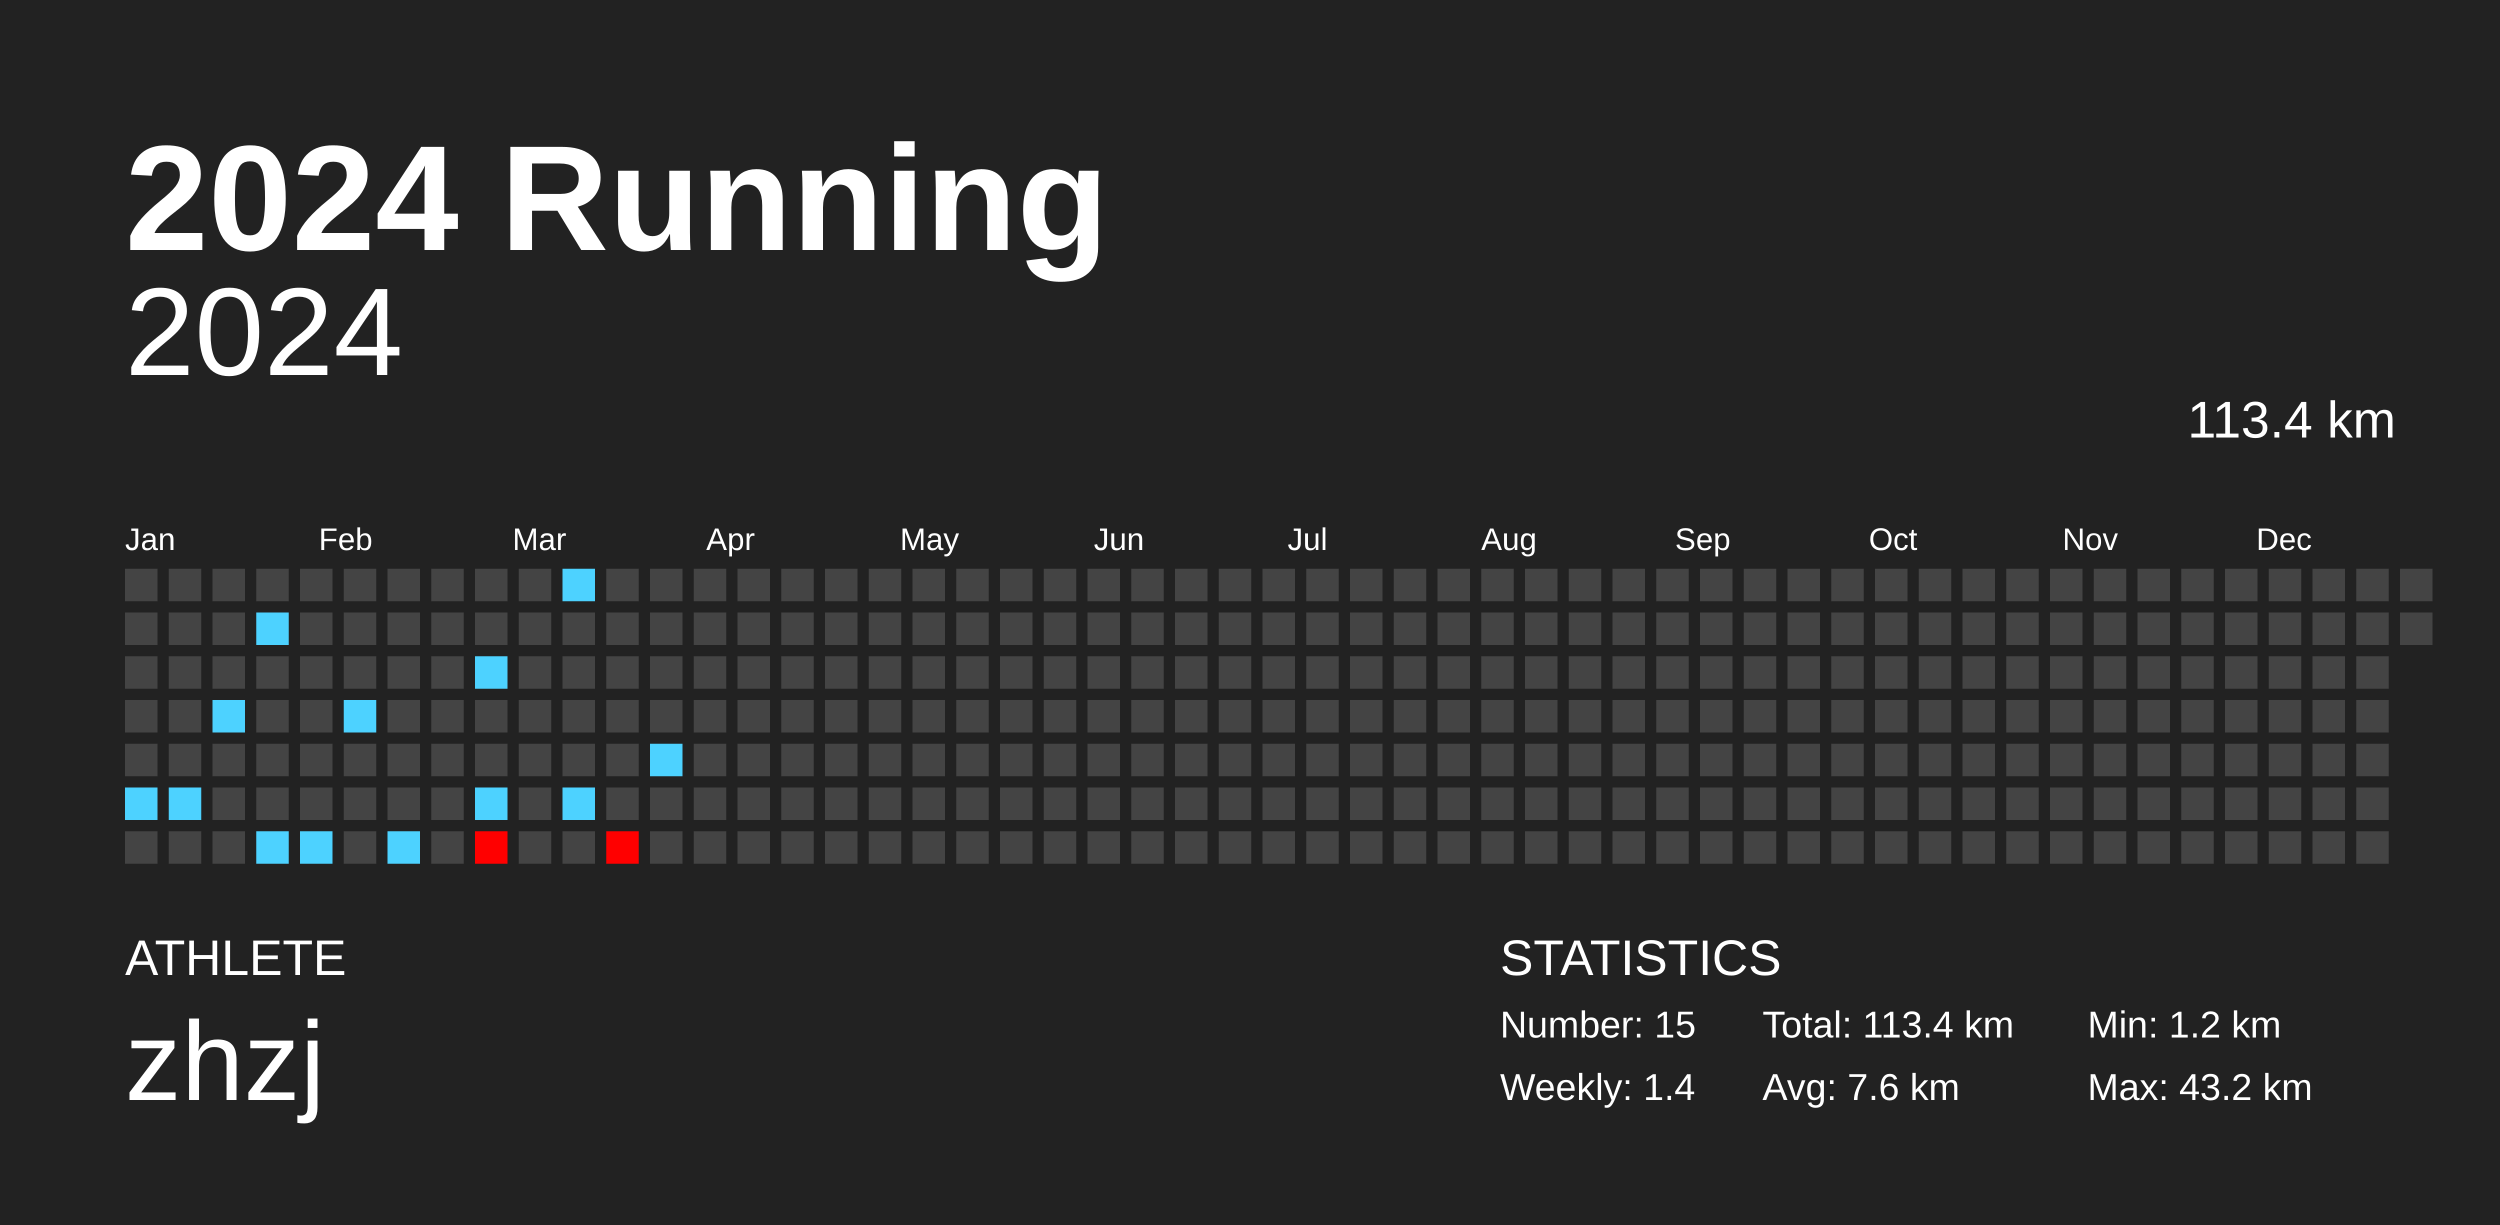
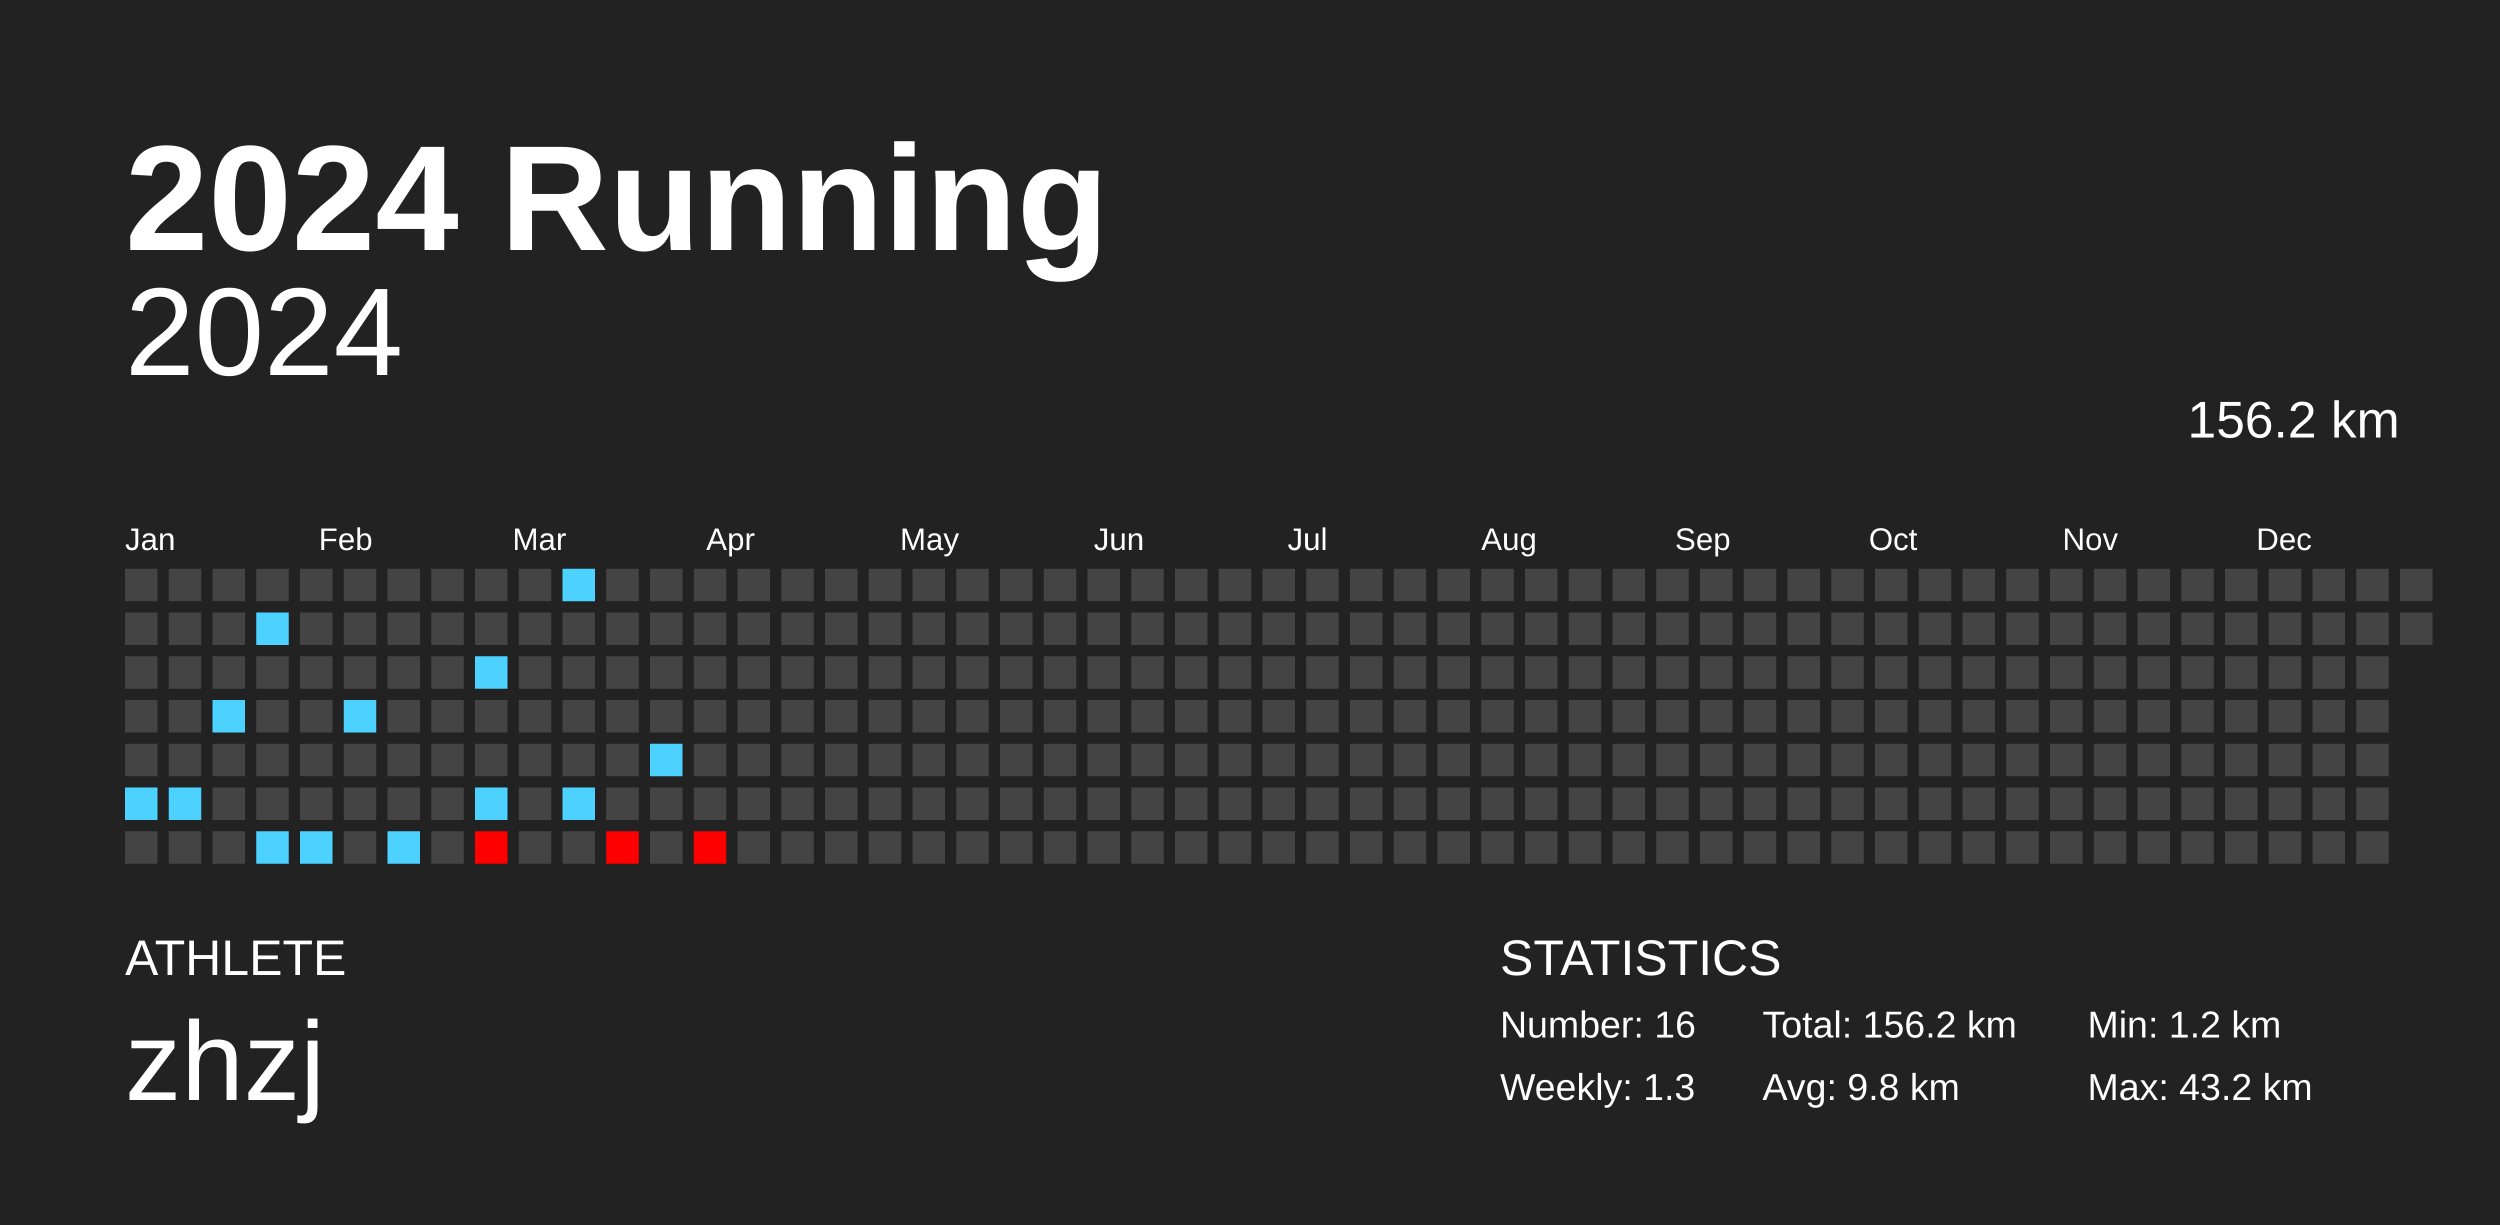
<svg xmlns="http://www.w3.org/2000/svg" baseProfile="full" height="98mm" version="1.1" viewBox="0,0,200,98" width="200mm">
  <defs />
  <rect fill="#222222" height="98" width="200" x="0" y="0" />
  <text fill="#FFFFFF" style="font-size:12px; font-family:Arial; font-weight:bold;" x="10" y="20">2024 Running</text>
  <text fill="#FFFFFF" style="font-size:4px; font-family:Arial" x="10" y="78">ATHLETE</text>
  <text fill="#FFFFFF" style="font-size:9px; font-family:Arial" x="10" y="88">zhzj</text>
  <text fill="#FFFFFF" style="font-size:4px; font-family:Arial" x="120" y="78">STATISTICS</text>
-   <text fill="#FFFFFF" style="font-size:3px; font-family:Arial" x="120" y="83">Number: 15</text>
-   <text fill="#FFFFFF" style="font-size:3px; font-family:Arial" x="120" y="88">Weekly: 1.4</text>
-   <text fill="#FFFFFF" style="font-size:3px; font-family:Arial" x="141" y="83">Total: 113.4 km</text>
-   <text fill="#FFFFFF" style="font-size:3px; font-family:Arial" x="141" y="88">Avg: 7.6 km</text>
+   <text fill="#FFFFFF" style="font-size:3px; font-family:Arial" x="120" y="83">Number: 16</text>
+   <text fill="#FFFFFF" style="font-size:3px; font-family:Arial" x="120" y="88">Weekly: 1.3</text>
+   <text fill="#FFFFFF" style="font-size:3px; font-family:Arial" x="141" y="83">Total: 156.2 km</text>
+   <text fill="#FFFFFF" style="font-size:3px; font-family:Arial" x="141" y="88">Avg: 9.8 km</text>
  <text fill="#FFFFFF" style="font-size:3px; font-family:Arial" x="167" y="83">Min: 1.2 km</text>
  <text fill="#FFFFFF" style="font-size:3px; font-family:Arial" x="167" y="88">Max: 43.2 km</text>
  <text alignment-baseline="hanging" fill="#FFFFFF" style="font-size:10.0px; font-family:Arial;" x="10" y="30">2024</text>
-   <text alignment-baseline="hanging" fill="#FFFFFF" style="font-size:4.125px; font-family:Arial;" x="175" y="35">113.4 km</text>
+   <text alignment-baseline="hanging" fill="#FFFFFF" style="font-size:4.125px; font-family:Arial;" x="175" y="35">156.2 km</text>
  <text fill="#FFFFFF" style="font-size:2.5px; font-family:Arial" x="10.0" y="44">Jan</text>
  <text fill="#FFFFFF" style="font-size:2.5px; font-family:Arial" x="25.5" y="44">Feb</text>
  <text fill="#FFFFFF" style="font-size:2.5px; font-family:Arial" x="41.0" y="44">Mar</text>
  <text fill="#FFFFFF" style="font-size:2.5px; font-family:Arial" x="56.5" y="44">Apr</text>
  <text fill="#FFFFFF" style="font-size:2.5px; font-family:Arial" x="72.0" y="44">May</text>
  <text fill="#FFFFFF" style="font-size:2.5px; font-family:Arial" x="87.5" y="44">Jun</text>
  <text fill="#FFFFFF" style="font-size:2.5px; font-family:Arial" x="103.0" y="44">Jul</text>
  <text fill="#FFFFFF" style="font-size:2.5px; font-family:Arial" x="118.5" y="44">Aug</text>
  <text fill="#FFFFFF" style="font-size:2.5px; font-family:Arial" x="134.0" y="44">Sep</text>
  <text fill="#FFFFFF" style="font-size:2.5px; font-family:Arial" x="149.5" y="44">Oct</text>
  <text fill="#FFFFFF" style="font-size:2.5px; font-family:Arial" x="165.0" y="44">Nov</text>
  <text fill="#FFFFFF" style="font-size:2.5px; font-family:Arial" x="180.5" y="44">Dec</text>
  <rect fill="#444444" height="2.6" width="2.6" x="10.0" y="45.5" />
  <rect fill="#444444" height="2.6" width="2.6" x="10.0" y="49.0" />
  <rect fill="#444444" height="2.6" width="2.6" x="10.0" y="52.5" />
  <rect fill="#444444" height="2.6" width="2.6" x="10.0" y="56.0" />
  <rect fill="#444444" height="2.6" width="2.6" x="10.0" y="59.5" />
  <rect fill="#4dd2ff" height="2.6" width="2.6" x="10.0" y="63.0" />
  <rect fill="#444444" height="2.6" width="2.6" x="10.0" y="66.5" />
  <rect fill="#444444" height="2.6" width="2.6" x="13.5" y="45.5" />
  <rect fill="#444444" height="2.6" width="2.6" x="13.5" y="49.0" />
  <rect fill="#444444" height="2.6" width="2.6" x="13.5" y="52.5" />
  <rect fill="#444444" height="2.6" width="2.6" x="13.5" y="56.0" />
  <rect fill="#444444" height="2.6" width="2.6" x="13.5" y="59.5" />
  <rect fill="#4dd2ff" height="2.6" width="2.6" x="13.5" y="63.0" />
  <rect fill="#444444" height="2.6" width="2.6" x="13.5" y="66.5" />
  <rect fill="#444444" height="2.6" width="2.6" x="17.0" y="45.5" />
  <rect fill="#444444" height="2.6" width="2.6" x="17.0" y="49.0" />
  <rect fill="#444444" height="2.6" width="2.6" x="17.0" y="52.5" />
  <rect fill="#4dd2ff" height="2.6" width="2.6" x="17.0" y="56.0" />
  <rect fill="#444444" height="2.6" width="2.6" x="17.0" y="59.5" />
  <rect fill="#444444" height="2.6" width="2.6" x="17.0" y="63.0" />
  <rect fill="#444444" height="2.6" width="2.6" x="17.0" y="66.5" />
  <rect fill="#444444" height="2.6" width="2.6" x="20.5" y="45.5" />
  <rect fill="#4dd2ff" height="2.6" width="2.6" x="20.5" y="49.0" />
  <rect fill="#444444" height="2.6" width="2.6" x="20.5" y="52.5" />
  <rect fill="#444444" height="2.6" width="2.6" x="20.5" y="56.0" />
  <rect fill="#444444" height="2.6" width="2.6" x="20.5" y="59.5" />
  <rect fill="#444444" height="2.6" width="2.6" x="20.5" y="63.0" />
  <rect fill="#4dd2ff" height="2.6" width="2.6" x="20.5" y="66.5" />
  <rect fill="#444444" height="2.6" width="2.6" x="24.0" y="45.5" />
  <rect fill="#444444" height="2.6" width="2.6" x="24.0" y="49.0" />
  <rect fill="#444444" height="2.6" width="2.6" x="24.0" y="52.5" />
  <rect fill="#444444" height="2.6" width="2.6" x="24.0" y="56.0" />
  <rect fill="#444444" height="2.6" width="2.6" x="24.0" y="59.5" />
  <rect fill="#444444" height="2.6" width="2.6" x="24.0" y="63.0" />
  <rect fill="#4dd2ff" height="2.6" width="2.6" x="24.0" y="66.5" />
  <rect fill="#444444" height="2.6" width="2.6" x="27.5" y="45.5" />
  <rect fill="#444444" height="2.6" width="2.6" x="27.5" y="49.0" />
  <rect fill="#444444" height="2.6" width="2.6" x="27.5" y="52.5" />
  <rect fill="#4dd2ff" height="2.6" width="2.6" x="27.5" y="56.0" />
  <rect fill="#444444" height="2.6" width="2.6" x="27.5" y="59.5" />
  <rect fill="#444444" height="2.6" width="2.6" x="27.5" y="63.0" />
  <rect fill="#444444" height="2.6" width="2.6" x="27.5" y="66.5" />
  <rect fill="#444444" height="2.6" width="2.6" x="31.0" y="45.5" />
  <rect fill="#444444" height="2.6" width="2.6" x="31.0" y="49.0" />
  <rect fill="#444444" height="2.6" width="2.6" x="31.0" y="52.5" />
  <rect fill="#444444" height="2.6" width="2.6" x="31.0" y="56.0" />
  <rect fill="#444444" height="2.6" width="2.6" x="31.0" y="59.5" />
  <rect fill="#444444" height="2.6" width="2.6" x="31.0" y="63.0" />
  <rect fill="#4dd2ff" height="2.6" width="2.6" x="31.0" y="66.5" />
  <rect fill="#444444" height="2.6" width="2.6" x="34.5" y="45.5" />
  <rect fill="#444444" height="2.6" width="2.6" x="34.5" y="49.0" />
  <rect fill="#444444" height="2.6" width="2.6" x="34.5" y="52.5" />
  <rect fill="#444444" height="2.6" width="2.6" x="34.5" y="56.0" />
  <rect fill="#444444" height="2.6" width="2.6" x="34.5" y="59.5" />
  <rect fill="#444444" height="2.6" width="2.6" x="34.5" y="63.0" />
  <rect fill="#444444" height="2.6" width="2.6" x="34.5" y="66.5" />
  <rect fill="#444444" height="2.6" width="2.6" x="38.0" y="45.5" />
  <rect fill="#444444" height="2.6" width="2.6" x="38.0" y="49.0" />
  <rect fill="#4dd2ff" height="2.6" width="2.6" x="38.0" y="52.5" />
  <rect fill="#444444" height="2.6" width="2.6" x="38.0" y="56.0" />
  <rect fill="#444444" height="2.6" width="2.6" x="38.0" y="59.5" />
  <rect fill="#4dd2ff" height="2.6" width="2.6" x="38.0" y="63.0" />
  <rect fill="red" height="2.6" width="2.6" x="38.0" y="66.5" />
  <rect fill="#444444" height="2.6" width="2.6" x="41.5" y="45.5" />
  <rect fill="#444444" height="2.6" width="2.6" x="41.5" y="49.0" />
  <rect fill="#444444" height="2.6" width="2.6" x="41.5" y="52.5" />
  <rect fill="#444444" height="2.6" width="2.6" x="41.5" y="56.0" />
  <rect fill="#444444" height="2.6" width="2.6" x="41.5" y="59.5" />
  <rect fill="#444444" height="2.6" width="2.6" x="41.5" y="63.0" />
  <rect fill="#444444" height="2.6" width="2.6" x="41.5" y="66.5" />
  <rect fill="#4dd2ff" height="2.6" width="2.6" x="45.0" y="45.5" />
  <rect fill="#444444" height="2.6" width="2.6" x="45.0" y="49.0" />
  <rect fill="#444444" height="2.6" width="2.6" x="45.0" y="52.5" />
  <rect fill="#444444" height="2.6" width="2.6" x="45.0" y="56.0" />
  <rect fill="#444444" height="2.6" width="2.6" x="45.0" y="59.5" />
  <rect fill="#4dd2ff" height="2.6" width="2.6" x="45.0" y="63.0" />
  <rect fill="#444444" height="2.6" width="2.6" x="45.0" y="66.5" />
  <rect fill="#444444" height="2.6" width="2.6" x="48.5" y="45.5" />
  <rect fill="#444444" height="2.6" width="2.6" x="48.5" y="49.0" />
  <rect fill="#444444" height="2.6" width="2.6" x="48.5" y="52.5" />
  <rect fill="#444444" height="2.6" width="2.6" x="48.5" y="56.0" />
  <rect fill="#444444" height="2.6" width="2.6" x="48.5" y="59.5" />
  <rect fill="#444444" height="2.6" width="2.6" x="48.5" y="63.0" />
  <rect fill="red" height="2.6" width="2.6" x="48.5" y="66.5" />
  <rect fill="#444444" height="2.6" width="2.6" x="52.0" y="45.5" />
  <rect fill="#444444" height="2.6" width="2.6" x="52.0" y="49.0" />
  <rect fill="#444444" height="2.6" width="2.6" x="52.0" y="52.5" />
  <rect fill="#444444" height="2.6" width="2.6" x="52.0" y="56.0" />
  <rect fill="#4dd2ff" height="2.6" width="2.6" x="52.0" y="59.5" />
  <rect fill="#444444" height="2.6" width="2.6" x="52.0" y="63.0" />
  <rect fill="#444444" height="2.6" width="2.6" x="52.0" y="66.5" />
  <rect fill="#444444" height="2.6" width="2.6" x="55.5" y="45.5" />
  <rect fill="#444444" height="2.6" width="2.6" x="55.5" y="49.0" />
  <rect fill="#444444" height="2.6" width="2.6" x="55.5" y="52.5" />
  <rect fill="#444444" height="2.6" width="2.6" x="55.5" y="56.0" />
  <rect fill="#444444" height="2.6" width="2.6" x="55.5" y="59.5" />
  <rect fill="#444444" height="2.6" width="2.6" x="55.5" y="63.0" />
-   <rect fill="#444444" height="2.6" width="2.6" x="55.5" y="66.5" />
+   <rect fill="red" height="2.6" width="2.6" x="55.5" y="66.5" />
  <rect fill="#444444" height="2.6" width="2.6" x="59.0" y="45.5" />
  <rect fill="#444444" height="2.6" width="2.6" x="59.0" y="49.0" />
  <rect fill="#444444" height="2.6" width="2.6" x="59.0" y="52.5" />
  <rect fill="#444444" height="2.6" width="2.6" x="59.0" y="56.0" />
  <rect fill="#444444" height="2.6" width="2.6" x="59.0" y="59.5" />
  <rect fill="#444444" height="2.6" width="2.6" x="59.0" y="63.0" />
  <rect fill="#444444" height="2.6" width="2.6" x="59.0" y="66.5" />
  <rect fill="#444444" height="2.6" width="2.6" x="62.5" y="45.5" />
  <rect fill="#444444" height="2.6" width="2.6" x="62.5" y="49.0" />
  <rect fill="#444444" height="2.6" width="2.6" x="62.5" y="52.5" />
  <rect fill="#444444" height="2.6" width="2.6" x="62.5" y="56.0" />
  <rect fill="#444444" height="2.6" width="2.6" x="62.5" y="59.5" />
  <rect fill="#444444" height="2.6" width="2.6" x="62.5" y="63.0" />
  <rect fill="#444444" height="2.6" width="2.6" x="62.5" y="66.5" />
  <rect fill="#444444" height="2.6" width="2.6" x="66.0" y="45.5" />
  <rect fill="#444444" height="2.6" width="2.6" x="66.0" y="49.0" />
  <rect fill="#444444" height="2.6" width="2.6" x="66.0" y="52.5" />
  <rect fill="#444444" height="2.6" width="2.6" x="66.0" y="56.0" />
  <rect fill="#444444" height="2.6" width="2.6" x="66.0" y="59.5" />
  <rect fill="#444444" height="2.6" width="2.6" x="66.0" y="63.0" />
  <rect fill="#444444" height="2.6" width="2.6" x="66.0" y="66.5" />
  <rect fill="#444444" height="2.6" width="2.6" x="69.5" y="45.5" />
  <rect fill="#444444" height="2.6" width="2.6" x="69.5" y="49.0" />
  <rect fill="#444444" height="2.6" width="2.6" x="69.5" y="52.5" />
  <rect fill="#444444" height="2.6" width="2.6" x="69.5" y="56.0" />
  <rect fill="#444444" height="2.6" width="2.6" x="69.5" y="59.5" />
  <rect fill="#444444" height="2.6" width="2.6" x="69.5" y="63.0" />
  <rect fill="#444444" height="2.6" width="2.6" x="69.5" y="66.5" />
  <rect fill="#444444" height="2.6" width="2.6" x="73.0" y="45.5" />
  <rect fill="#444444" height="2.6" width="2.6" x="73.0" y="49.0" />
  <rect fill="#444444" height="2.6" width="2.6" x="73.0" y="52.5" />
  <rect fill="#444444" height="2.6" width="2.6" x="73.0" y="56.0" />
  <rect fill="#444444" height="2.6" width="2.6" x="73.0" y="59.5" />
  <rect fill="#444444" height="2.6" width="2.6" x="73.0" y="63.0" />
  <rect fill="#444444" height="2.6" width="2.6" x="73.0" y="66.5" />
  <rect fill="#444444" height="2.6" width="2.6" x="76.5" y="45.5" />
  <rect fill="#444444" height="2.6" width="2.6" x="76.5" y="49.0" />
  <rect fill="#444444" height="2.6" width="2.6" x="76.5" y="52.5" />
  <rect fill="#444444" height="2.6" width="2.6" x="76.5" y="56.0" />
  <rect fill="#444444" height="2.6" width="2.6" x="76.5" y="59.5" />
  <rect fill="#444444" height="2.6" width="2.6" x="76.5" y="63.0" />
  <rect fill="#444444" height="2.6" width="2.6" x="76.5" y="66.5" />
  <rect fill="#444444" height="2.6" width="2.6" x="80.0" y="45.5" />
  <rect fill="#444444" height="2.6" width="2.6" x="80.0" y="49.0" />
  <rect fill="#444444" height="2.6" width="2.6" x="80.0" y="52.5" />
  <rect fill="#444444" height="2.6" width="2.6" x="80.0" y="56.0" />
  <rect fill="#444444" height="2.6" width="2.6" x="80.0" y="59.5" />
  <rect fill="#444444" height="2.6" width="2.6" x="80.0" y="63.0" />
  <rect fill="#444444" height="2.6" width="2.6" x="80.0" y="66.5" />
  <rect fill="#444444" height="2.6" width="2.6" x="83.5" y="45.5" />
  <rect fill="#444444" height="2.6" width="2.6" x="83.5" y="49.0" />
  <rect fill="#444444" height="2.6" width="2.6" x="83.5" y="52.5" />
  <rect fill="#444444" height="2.6" width="2.6" x="83.5" y="56.0" />
  <rect fill="#444444" height="2.6" width="2.6" x="83.5" y="59.5" />
  <rect fill="#444444" height="2.6" width="2.6" x="83.5" y="63.0" />
  <rect fill="#444444" height="2.6" width="2.6" x="83.5" y="66.5" />
  <rect fill="#444444" height="2.6" width="2.6" x="87.0" y="45.5" />
  <rect fill="#444444" height="2.6" width="2.6" x="87.0" y="49.0" />
  <rect fill="#444444" height="2.6" width="2.6" x="87.0" y="52.5" />
  <rect fill="#444444" height="2.6" width="2.6" x="87.0" y="56.0" />
  <rect fill="#444444" height="2.6" width="2.6" x="87.0" y="59.5" />
  <rect fill="#444444" height="2.6" width="2.6" x="87.0" y="63.0" />
  <rect fill="#444444" height="2.6" width="2.6" x="87.0" y="66.5" />
  <rect fill="#444444" height="2.6" width="2.6" x="90.5" y="45.5" />
  <rect fill="#444444" height="2.6" width="2.6" x="90.5" y="49.0" />
  <rect fill="#444444" height="2.6" width="2.6" x="90.5" y="52.5" />
  <rect fill="#444444" height="2.6" width="2.6" x="90.5" y="56.0" />
  <rect fill="#444444" height="2.6" width="2.6" x="90.5" y="59.5" />
  <rect fill="#444444" height="2.6" width="2.6" x="90.5" y="63.0" />
  <rect fill="#444444" height="2.6" width="2.6" x="90.5" y="66.5" />
  <rect fill="#444444" height="2.6" width="2.6" x="94.0" y="45.5" />
  <rect fill="#444444" height="2.6" width="2.6" x="94.0" y="49.0" />
  <rect fill="#444444" height="2.6" width="2.6" x="94.0" y="52.5" />
  <rect fill="#444444" height="2.6" width="2.6" x="94.0" y="56.0" />
  <rect fill="#444444" height="2.6" width="2.6" x="94.0" y="59.5" />
  <rect fill="#444444" height="2.6" width="2.6" x="94.0" y="63.0" />
  <rect fill="#444444" height="2.6" width="2.6" x="94.0" y="66.5" />
  <rect fill="#444444" height="2.6" width="2.6" x="97.5" y="45.5" />
  <rect fill="#444444" height="2.6" width="2.6" x="97.5" y="49.0" />
  <rect fill="#444444" height="2.6" width="2.6" x="97.5" y="52.5" />
  <rect fill="#444444" height="2.6" width="2.6" x="97.5" y="56.0" />
  <rect fill="#444444" height="2.6" width="2.6" x="97.5" y="59.5" />
  <rect fill="#444444" height="2.6" width="2.6" x="97.5" y="63.0" />
  <rect fill="#444444" height="2.6" width="2.6" x="97.5" y="66.5" />
  <rect fill="#444444" height="2.6" width="2.6" x="101.0" y="45.5" />
  <rect fill="#444444" height="2.6" width="2.6" x="101.0" y="49.0" />
  <rect fill="#444444" height="2.6" width="2.6" x="101.0" y="52.5" />
  <rect fill="#444444" height="2.6" width="2.6" x="101.0" y="56.0" />
  <rect fill="#444444" height="2.6" width="2.6" x="101.0" y="59.5" />
  <rect fill="#444444" height="2.6" width="2.6" x="101.0" y="63.0" />
  <rect fill="#444444" height="2.6" width="2.6" x="101.0" y="66.5" />
  <rect fill="#444444" height="2.6" width="2.6" x="104.5" y="45.5" />
  <rect fill="#444444" height="2.6" width="2.6" x="104.5" y="49.0" />
  <rect fill="#444444" height="2.6" width="2.6" x="104.5" y="52.5" />
  <rect fill="#444444" height="2.6" width="2.6" x="104.5" y="56.0" />
  <rect fill="#444444" height="2.6" width="2.6" x="104.5" y="59.5" />
  <rect fill="#444444" height="2.6" width="2.6" x="104.5" y="63.0" />
  <rect fill="#444444" height="2.6" width="2.6" x="104.5" y="66.5" />
  <rect fill="#444444" height="2.6" width="2.6" x="108.0" y="45.5" />
  <rect fill="#444444" height="2.6" width="2.6" x="108.0" y="49.0" />
  <rect fill="#444444" height="2.6" width="2.6" x="108.0" y="52.5" />
  <rect fill="#444444" height="2.6" width="2.6" x="108.0" y="56.0" />
  <rect fill="#444444" height="2.6" width="2.6" x="108.0" y="59.5" />
  <rect fill="#444444" height="2.6" width="2.6" x="108.0" y="63.0" />
  <rect fill="#444444" height="2.6" width="2.6" x="108.0" y="66.5" />
  <rect fill="#444444" height="2.6" width="2.6" x="111.5" y="45.5" />
  <rect fill="#444444" height="2.6" width="2.6" x="111.5" y="49.0" />
  <rect fill="#444444" height="2.6" width="2.6" x="111.5" y="52.5" />
  <rect fill="#444444" height="2.6" width="2.6" x="111.5" y="56.0" />
  <rect fill="#444444" height="2.6" width="2.6" x="111.5" y="59.5" />
  <rect fill="#444444" height="2.6" width="2.6" x="111.5" y="63.0" />
  <rect fill="#444444" height="2.6" width="2.6" x="111.5" y="66.5" />
  <rect fill="#444444" height="2.6" width="2.6" x="115.0" y="45.5" />
  <rect fill="#444444" height="2.6" width="2.6" x="115.0" y="49.0" />
  <rect fill="#444444" height="2.6" width="2.6" x="115.0" y="52.5" />
  <rect fill="#444444" height="2.6" width="2.6" x="115.0" y="56.0" />
  <rect fill="#444444" height="2.6" width="2.6" x="115.0" y="59.5" />
  <rect fill="#444444" height="2.6" width="2.6" x="115.0" y="63.0" />
  <rect fill="#444444" height="2.6" width="2.6" x="115.0" y="66.5" />
  <rect fill="#444444" height="2.6" width="2.6" x="118.5" y="45.5" />
  <rect fill="#444444" height="2.6" width="2.6" x="118.5" y="49.0" />
  <rect fill="#444444" height="2.6" width="2.6" x="118.5" y="52.5" />
  <rect fill="#444444" height="2.6" width="2.6" x="118.5" y="56.0" />
  <rect fill="#444444" height="2.6" width="2.6" x="118.5" y="59.5" />
  <rect fill="#444444" height="2.6" width="2.6" x="118.5" y="63.0" />
  <rect fill="#444444" height="2.6" width="2.6" x="118.5" y="66.5" />
  <rect fill="#444444" height="2.6" width="2.6" x="122.0" y="45.5" />
  <rect fill="#444444" height="2.6" width="2.6" x="122.0" y="49.0" />
  <rect fill="#444444" height="2.6" width="2.6" x="122.0" y="52.5" />
  <rect fill="#444444" height="2.6" width="2.6" x="122.0" y="56.0" />
  <rect fill="#444444" height="2.6" width="2.6" x="122.0" y="59.5" />
  <rect fill="#444444" height="2.6" width="2.6" x="122.0" y="63.0" />
  <rect fill="#444444" height="2.6" width="2.6" x="122.0" y="66.5" />
  <rect fill="#444444" height="2.6" width="2.6" x="125.5" y="45.5" />
  <rect fill="#444444" height="2.6" width="2.6" x="125.5" y="49.0" />
  <rect fill="#444444" height="2.6" width="2.6" x="125.5" y="52.5" />
  <rect fill="#444444" height="2.6" width="2.6" x="125.5" y="56.0" />
  <rect fill="#444444" height="2.6" width="2.6" x="125.5" y="59.5" />
  <rect fill="#444444" height="2.6" width="2.6" x="125.5" y="63.0" />
  <rect fill="#444444" height="2.6" width="2.6" x="125.5" y="66.5" />
  <rect fill="#444444" height="2.6" width="2.6" x="129.0" y="45.5" />
  <rect fill="#444444" height="2.6" width="2.6" x="129.0" y="49.0" />
  <rect fill="#444444" height="2.6" width="2.6" x="129.0" y="52.5" />
  <rect fill="#444444" height="2.6" width="2.6" x="129.0" y="56.0" />
  <rect fill="#444444" height="2.6" width="2.6" x="129.0" y="59.5" />
  <rect fill="#444444" height="2.6" width="2.6" x="129.0" y="63.0" />
  <rect fill="#444444" height="2.6" width="2.6" x="129.0" y="66.5" />
  <rect fill="#444444" height="2.6" width="2.6" x="132.5" y="45.5" />
  <rect fill="#444444" height="2.6" width="2.6" x="132.5" y="49.0" />
  <rect fill="#444444" height="2.6" width="2.6" x="132.5" y="52.5" />
  <rect fill="#444444" height="2.6" width="2.6" x="132.5" y="56.0" />
  <rect fill="#444444" height="2.6" width="2.6" x="132.5" y="59.5" />
  <rect fill="#444444" height="2.6" width="2.6" x="132.5" y="63.0" />
  <rect fill="#444444" height="2.6" width="2.6" x="132.5" y="66.5" />
  <rect fill="#444444" height="2.6" width="2.6" x="136.0" y="45.5" />
  <rect fill="#444444" height="2.6" width="2.6" x="136.0" y="49.0" />
  <rect fill="#444444" height="2.6" width="2.6" x="136.0" y="52.5" />
  <rect fill="#444444" height="2.6" width="2.6" x="136.0" y="56.0" />
  <rect fill="#444444" height="2.6" width="2.6" x="136.0" y="59.5" />
  <rect fill="#444444" height="2.6" width="2.6" x="136.0" y="63.0" />
  <rect fill="#444444" height="2.6" width="2.6" x="136.0" y="66.5" />
  <rect fill="#444444" height="2.6" width="2.6" x="139.5" y="45.5" />
  <rect fill="#444444" height="2.6" width="2.6" x="139.5" y="49.0" />
  <rect fill="#444444" height="2.6" width="2.6" x="139.5" y="52.5" />
  <rect fill="#444444" height="2.6" width="2.6" x="139.5" y="56.0" />
  <rect fill="#444444" height="2.6" width="2.6" x="139.5" y="59.5" />
  <rect fill="#444444" height="2.6" width="2.6" x="139.5" y="63.0" />
  <rect fill="#444444" height="2.6" width="2.6" x="139.5" y="66.5" />
  <rect fill="#444444" height="2.6" width="2.6" x="143.0" y="45.5" />
  <rect fill="#444444" height="2.6" width="2.6" x="143.0" y="49.0" />
  <rect fill="#444444" height="2.6" width="2.6" x="143.0" y="52.5" />
  <rect fill="#444444" height="2.6" width="2.6" x="143.0" y="56.0" />
  <rect fill="#444444" height="2.6" width="2.6" x="143.0" y="59.5" />
  <rect fill="#444444" height="2.6" width="2.6" x="143.0" y="63.0" />
  <rect fill="#444444" height="2.6" width="2.6" x="143.0" y="66.5" />
  <rect fill="#444444" height="2.6" width="2.6" x="146.5" y="45.5" />
  <rect fill="#444444" height="2.6" width="2.6" x="146.5" y="49.0" />
  <rect fill="#444444" height="2.6" width="2.6" x="146.5" y="52.5" />
  <rect fill="#444444" height="2.6" width="2.6" x="146.5" y="56.0" />
  <rect fill="#444444" height="2.6" width="2.6" x="146.5" y="59.5" />
  <rect fill="#444444" height="2.6" width="2.6" x="146.5" y="63.0" />
  <rect fill="#444444" height="2.6" width="2.6" x="146.5" y="66.5" />
  <rect fill="#444444" height="2.6" width="2.6" x="150.0" y="45.5" />
  <rect fill="#444444" height="2.6" width="2.6" x="150.0" y="49.0" />
  <rect fill="#444444" height="2.6" width="2.6" x="150.0" y="52.5" />
  <rect fill="#444444" height="2.6" width="2.6" x="150.0" y="56.0" />
  <rect fill="#444444" height="2.6" width="2.6" x="150.0" y="59.5" />
  <rect fill="#444444" height="2.6" width="2.6" x="150.0" y="63.0" />
  <rect fill="#444444" height="2.6" width="2.6" x="150.0" y="66.5" />
  <rect fill="#444444" height="2.6" width="2.6" x="153.5" y="45.5" />
  <rect fill="#444444" height="2.6" width="2.6" x="153.5" y="49.0" />
  <rect fill="#444444" height="2.6" width="2.6" x="153.5" y="52.5" />
  <rect fill="#444444" height="2.6" width="2.6" x="153.5" y="56.0" />
  <rect fill="#444444" height="2.6" width="2.6" x="153.5" y="59.5" />
  <rect fill="#444444" height="2.6" width="2.6" x="153.5" y="63.0" />
  <rect fill="#444444" height="2.6" width="2.6" x="153.5" y="66.5" />
  <rect fill="#444444" height="2.6" width="2.6" x="157.0" y="45.5" />
  <rect fill="#444444" height="2.6" width="2.6" x="157.0" y="49.0" />
  <rect fill="#444444" height="2.6" width="2.6" x="157.0" y="52.5" />
  <rect fill="#444444" height="2.6" width="2.6" x="157.0" y="56.0" />
  <rect fill="#444444" height="2.6" width="2.6" x="157.0" y="59.5" />
  <rect fill="#444444" height="2.6" width="2.6" x="157.0" y="63.0" />
  <rect fill="#444444" height="2.6" width="2.6" x="157.0" y="66.5" />
  <rect fill="#444444" height="2.6" width="2.6" x="160.5" y="45.5" />
  <rect fill="#444444" height="2.6" width="2.6" x="160.5" y="49.0" />
  <rect fill="#444444" height="2.6" width="2.6" x="160.5" y="52.5" />
  <rect fill="#444444" height="2.6" width="2.6" x="160.5" y="56.0" />
  <rect fill="#444444" height="2.6" width="2.6" x="160.5" y="59.5" />
  <rect fill="#444444" height="2.6" width="2.6" x="160.5" y="63.0" />
  <rect fill="#444444" height="2.6" width="2.6" x="160.5" y="66.5" />
  <rect fill="#444444" height="2.6" width="2.6" x="164.0" y="45.5" />
  <rect fill="#444444" height="2.6" width="2.6" x="164.0" y="49.0" />
  <rect fill="#444444" height="2.6" width="2.6" x="164.0" y="52.5" />
  <rect fill="#444444" height="2.6" width="2.6" x="164.0" y="56.0" />
  <rect fill="#444444" height="2.6" width="2.6" x="164.0" y="59.5" />
  <rect fill="#444444" height="2.6" width="2.6" x="164.0" y="63.0" />
  <rect fill="#444444" height="2.6" width="2.6" x="164.0" y="66.5" />
  <rect fill="#444444" height="2.6" width="2.6" x="167.5" y="45.5" />
  <rect fill="#444444" height="2.6" width="2.6" x="167.5" y="49.0" />
  <rect fill="#444444" height="2.6" width="2.6" x="167.5" y="52.5" />
  <rect fill="#444444" height="2.6" width="2.6" x="167.5" y="56.0" />
  <rect fill="#444444" height="2.6" width="2.6" x="167.5" y="59.5" />
  <rect fill="#444444" height="2.6" width="2.6" x="167.5" y="63.0" />
  <rect fill="#444444" height="2.6" width="2.6" x="167.5" y="66.5" />
  <rect fill="#444444" height="2.6" width="2.6" x="171.0" y="45.5" />
  <rect fill="#444444" height="2.6" width="2.6" x="171.0" y="49.0" />
  <rect fill="#444444" height="2.6" width="2.6" x="171.0" y="52.5" />
  <rect fill="#444444" height="2.6" width="2.6" x="171.0" y="56.0" />
  <rect fill="#444444" height="2.6" width="2.6" x="171.0" y="59.5" />
  <rect fill="#444444" height="2.6" width="2.6" x="171.0" y="63.0" />
  <rect fill="#444444" height="2.6" width="2.6" x="171.0" y="66.5" />
  <rect fill="#444444" height="2.6" width="2.6" x="174.5" y="45.5" />
  <rect fill="#444444" height="2.6" width="2.6" x="174.5" y="49.0" />
  <rect fill="#444444" height="2.6" width="2.6" x="174.5" y="52.5" />
  <rect fill="#444444" height="2.6" width="2.6" x="174.5" y="56.0" />
  <rect fill="#444444" height="2.6" width="2.6" x="174.5" y="59.5" />
  <rect fill="#444444" height="2.6" width="2.6" x="174.5" y="63.0" />
  <rect fill="#444444" height="2.6" width="2.6" x="174.5" y="66.5" />
  <rect fill="#444444" height="2.6" width="2.6" x="178.0" y="45.5" />
  <rect fill="#444444" height="2.6" width="2.6" x="178.0" y="49.0" />
  <rect fill="#444444" height="2.6" width="2.6" x="178.0" y="52.5" />
  <rect fill="#444444" height="2.6" width="2.6" x="178.0" y="56.0" />
  <rect fill="#444444" height="2.6" width="2.6" x="178.0" y="59.5" />
  <rect fill="#444444" height="2.6" width="2.6" x="178.0" y="63.0" />
  <rect fill="#444444" height="2.6" width="2.6" x="178.0" y="66.5" />
  <rect fill="#444444" height="2.6" width="2.6" x="181.5" y="45.5" />
  <rect fill="#444444" height="2.6" width="2.6" x="181.5" y="49.0" />
  <rect fill="#444444" height="2.6" width="2.6" x="181.5" y="52.5" />
  <rect fill="#444444" height="2.6" width="2.6" x="181.5" y="56.0" />
  <rect fill="#444444" height="2.6" width="2.6" x="181.5" y="59.5" />
  <rect fill="#444444" height="2.6" width="2.6" x="181.5" y="63.0" />
  <rect fill="#444444" height="2.6" width="2.6" x="181.5" y="66.5" />
  <rect fill="#444444" height="2.6" width="2.6" x="185.0" y="45.5" />
  <rect fill="#444444" height="2.6" width="2.6" x="185.0" y="49.0" />
  <rect fill="#444444" height="2.6" width="2.6" x="185.0" y="52.5" />
  <rect fill="#444444" height="2.6" width="2.6" x="185.0" y="56.0" />
  <rect fill="#444444" height="2.6" width="2.6" x="185.0" y="59.5" />
  <rect fill="#444444" height="2.6" width="2.6" x="185.0" y="63.0" />
  <rect fill="#444444" height="2.6" width="2.6" x="185.0" y="66.5" />
  <rect fill="#444444" height="2.6" width="2.6" x="188.5" y="45.5" />
  <rect fill="#444444" height="2.6" width="2.6" x="188.5" y="49.0" />
  <rect fill="#444444" height="2.6" width="2.6" x="188.5" y="52.5" />
  <rect fill="#444444" height="2.6" width="2.6" x="188.5" y="56.0" />
  <rect fill="#444444" height="2.6" width="2.6" x="188.5" y="59.5" />
  <rect fill="#444444" height="2.6" width="2.6" x="188.5" y="63.0" />
  <rect fill="#444444" height="2.6" width="2.6" x="188.5" y="66.5" />
  <rect fill="#444444" height="2.6" width="2.6" x="192.0" y="45.5" />
  <rect fill="#444444" height="2.6" width="2.6" x="192.0" y="49.0" />
</svg>
